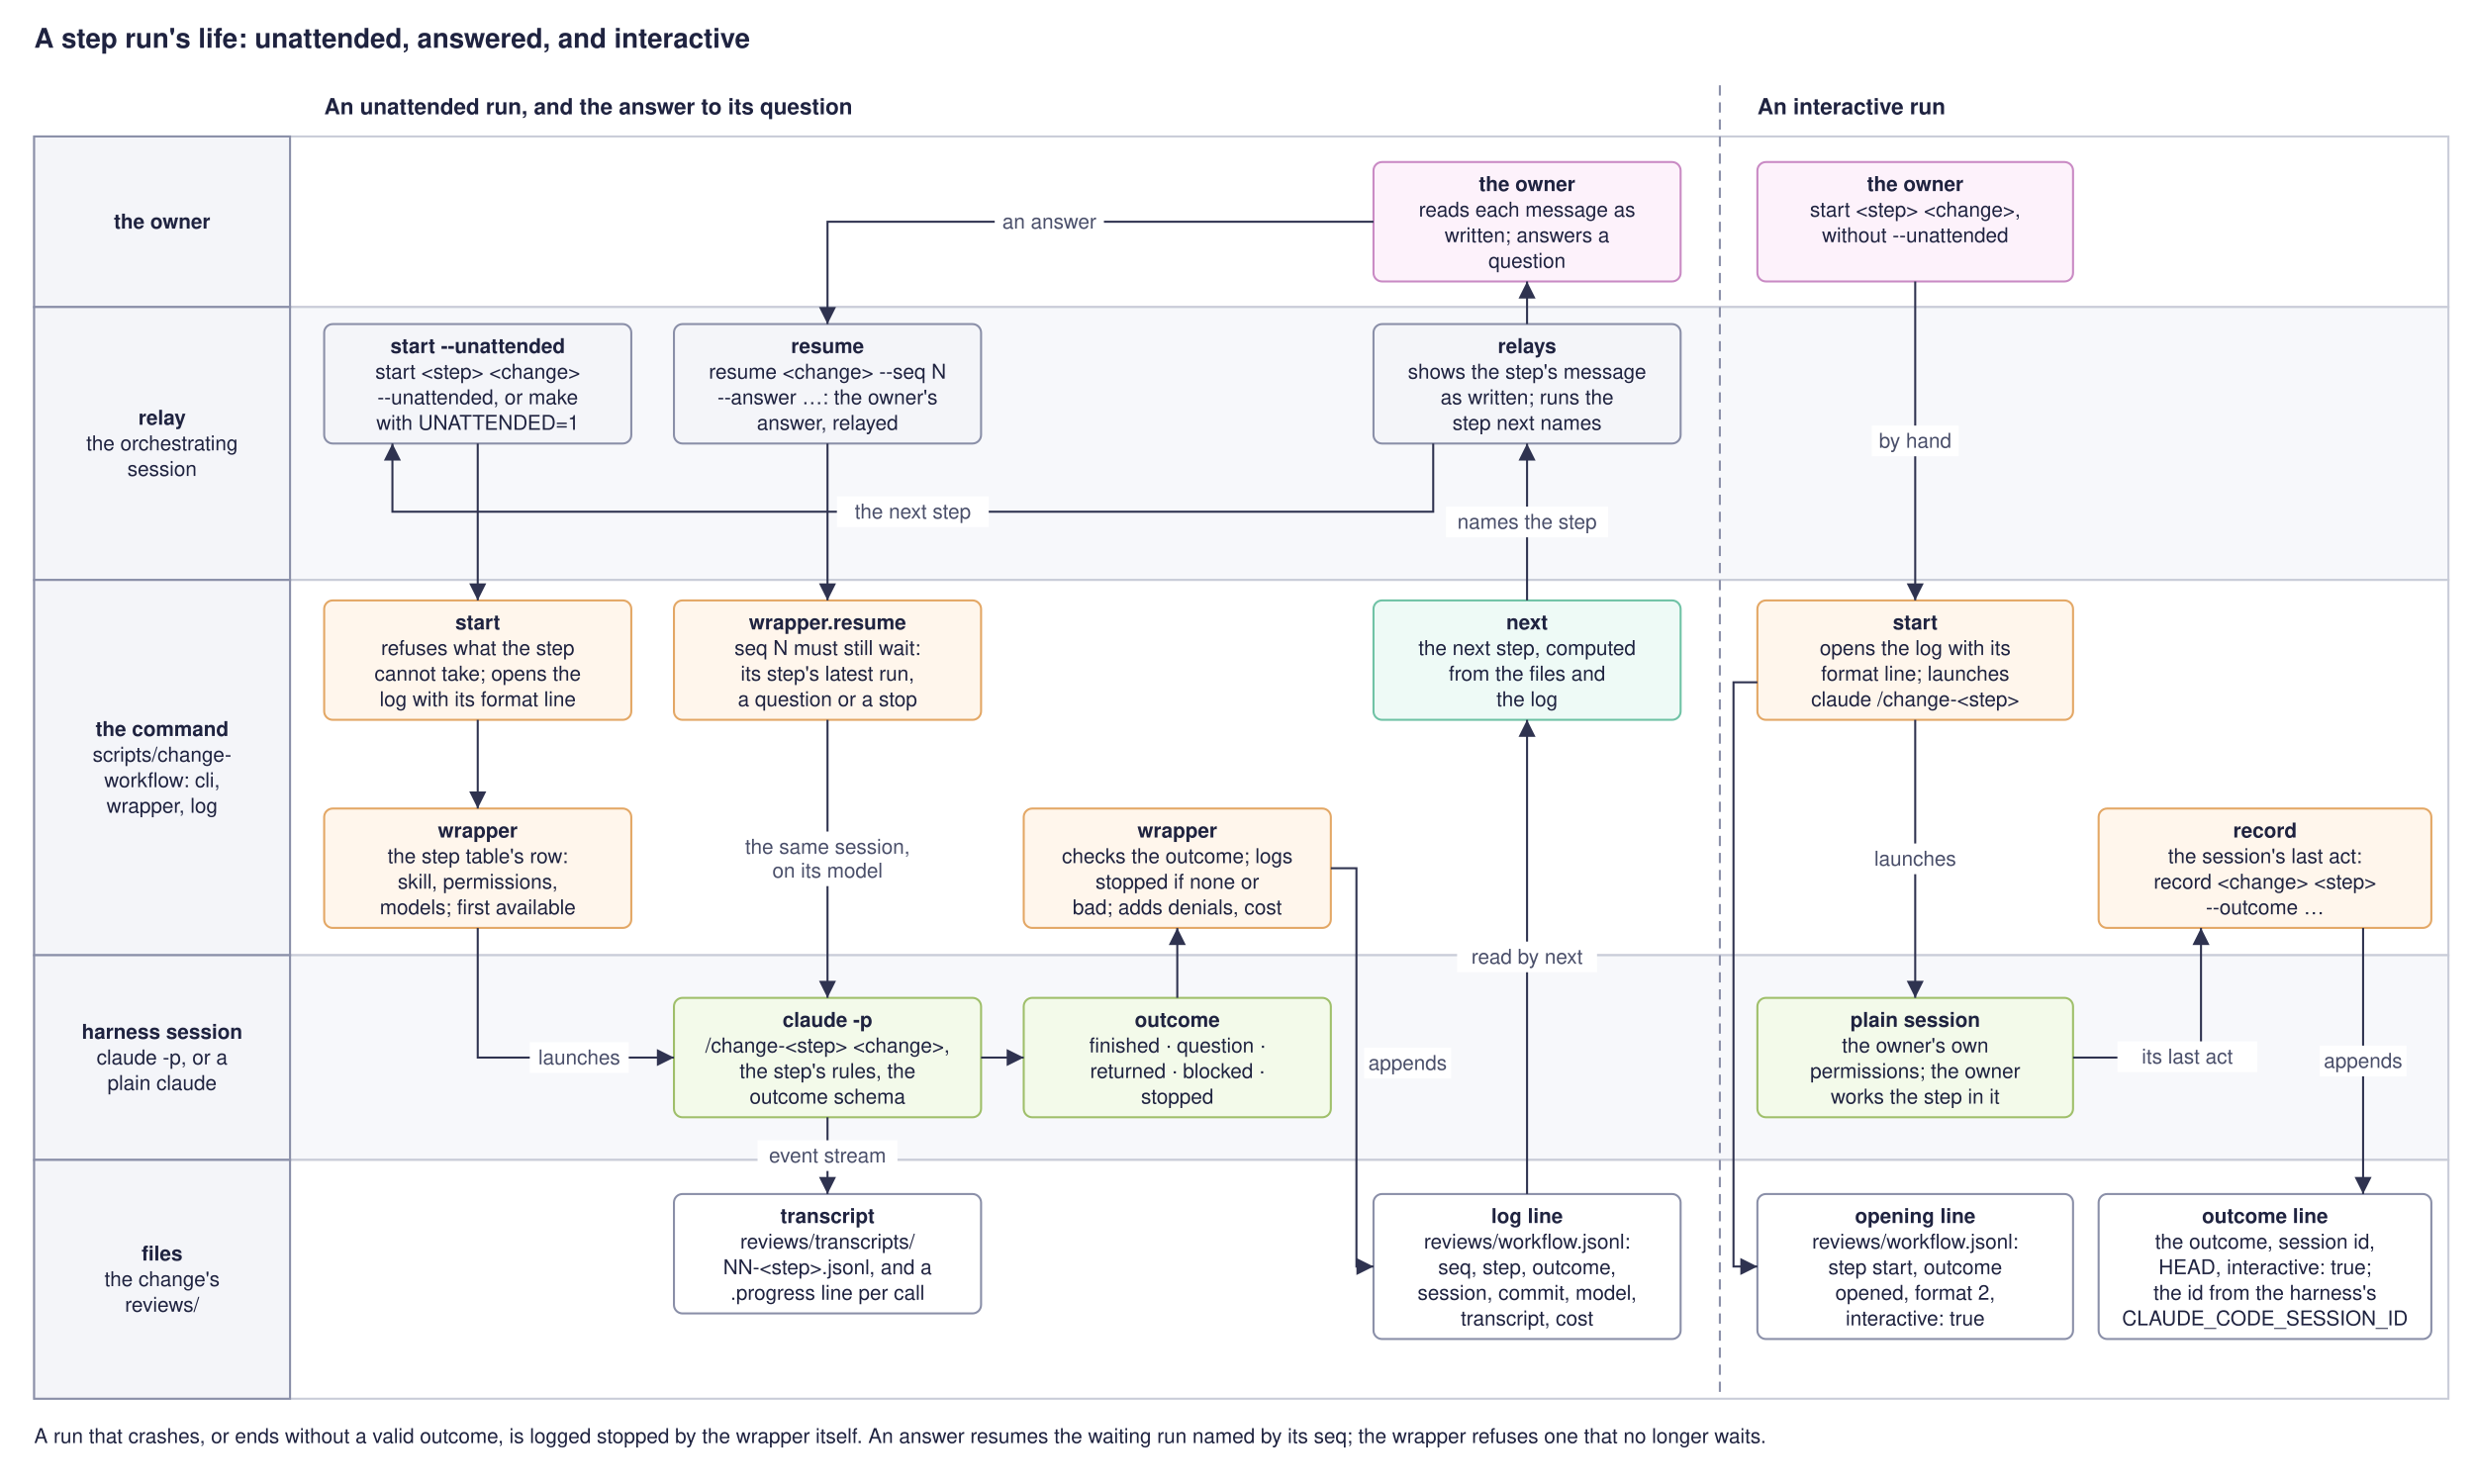
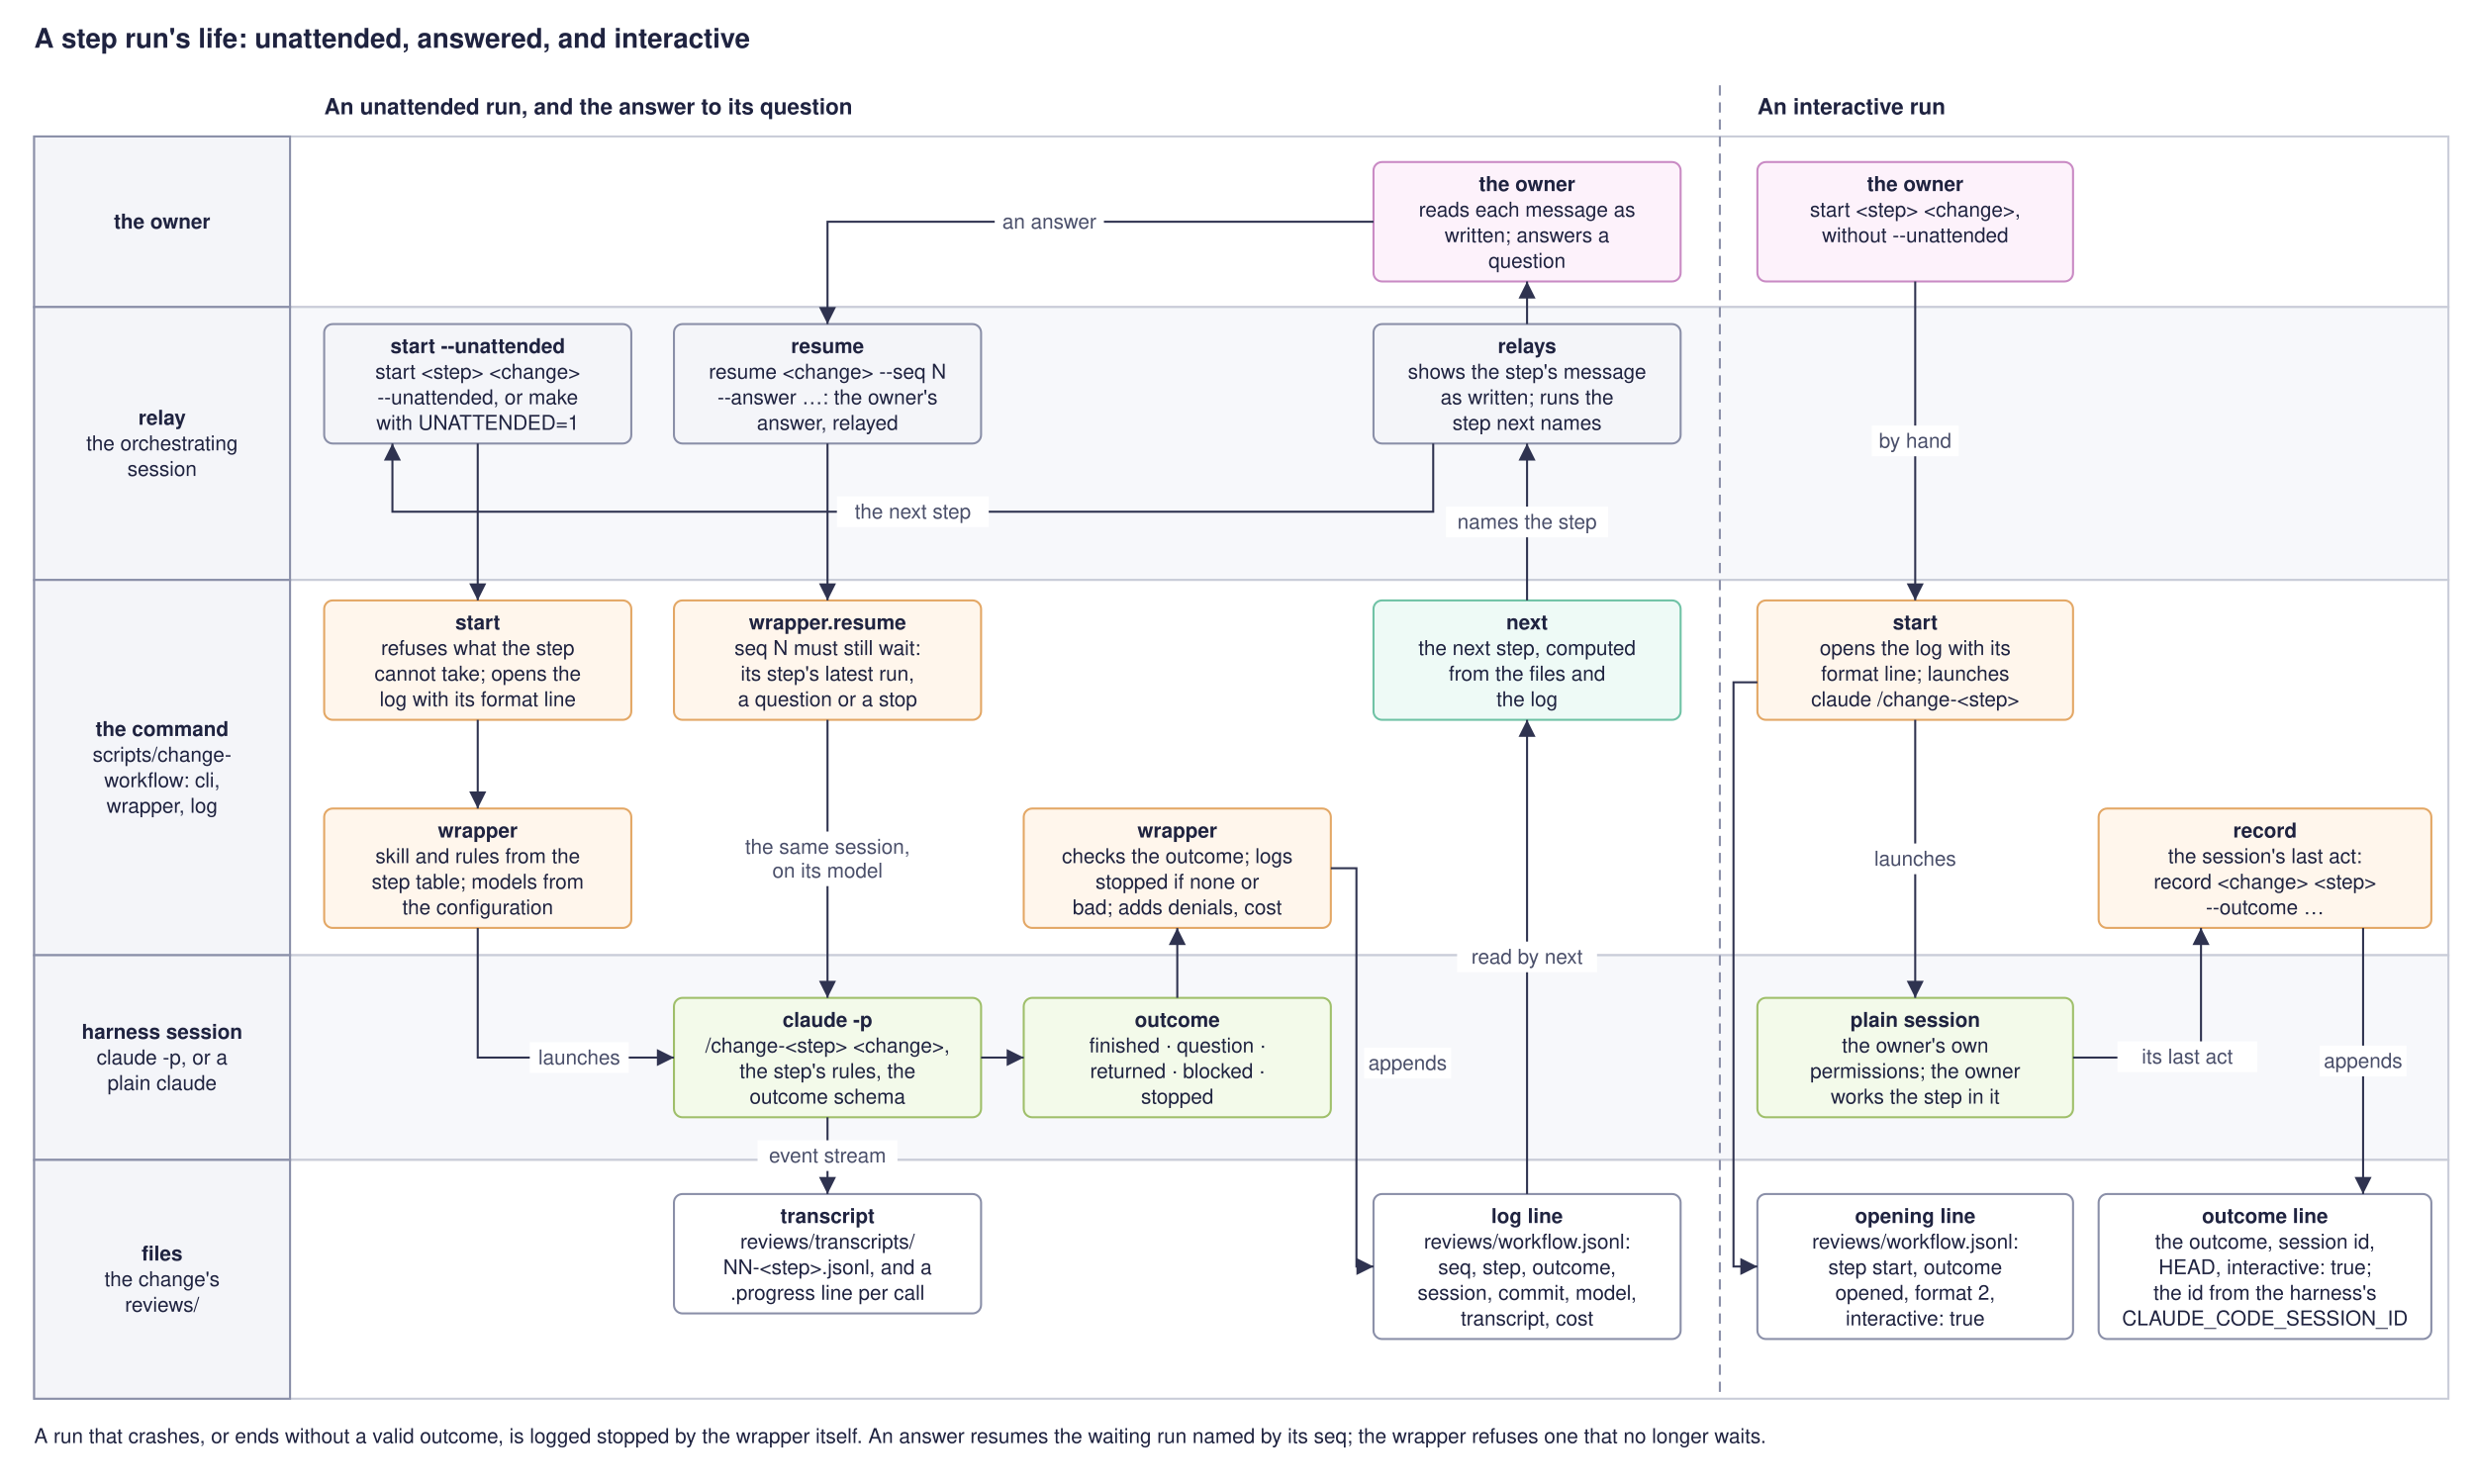
<svg xmlns="http://www.w3.org/2000/svg" width="1450" height="870" viewBox="0 0 1450 870">
  <defs>
    <marker id="arrow" viewBox="0 0 10 10" refX="10" refY="5" markerWidth="10" markerHeight="10" markerUnits="userSpaceOnUse" orient="auto-start-reverse">
      <path d="M0,0 L10,5 L0,10 z" fill="#2f3350" />
    </marker>
  </defs>
  <rect x="0" y="0" width="1450" height="870" fill="#ffffff" />
  <g stroke-width="1.2">
    <rect x="20" y="80" width="1415" height="100" fill="#ffffff" stroke="#c9ccd8" />
    <rect x="20" y="180" width="1415" height="160" fill="#f7f8fb" stroke="#c9ccd8" />
    <rect x="20" y="340" width="1415" height="220" fill="#ffffff" stroke="#c9ccd8" />
    <rect x="20" y="560" width="1415" height="120" fill="#f7f8fb" stroke="#c9ccd8" />
    <rect x="20" y="680" width="1415" height="140" fill="#ffffff" stroke="#c9ccd8" />
    <rect x="20" y="80" width="150" height="100" fill="#f4f5f9" stroke="#8a8fa8" />
    <rect x="20" y="180" width="150" height="160" fill="#f4f5f9" stroke="#8a8fa8" />
    <rect x="20" y="340" width="150" height="220" fill="#f4f5f9" stroke="#8a8fa8" />
    <rect x="20" y="560" width="150" height="120" fill="#f4f5f9" stroke="#8a8fa8" />
    <rect x="20" y="680" width="150" height="140" fill="#f4f5f9" stroke="#8a8fa8" />
    <rect x="805" y="95" width="180" height="70" rx="5" fill="#fdf2fb" stroke="#c98ac4" />
    <rect x="1030" y="95" width="185" height="70" rx="5" fill="#fdf2fb" stroke="#c98ac4" />
    <rect x="190" y="190" width="180" height="70" rx="5" fill="#f4f5f9" stroke="#8a8fa8" />
    <rect x="395" y="190" width="180" height="70" rx="5" fill="#f4f5f9" stroke="#8a8fa8" />
    <rect x="805" y="190" width="180" height="70" rx="5" fill="#f4f5f9" stroke="#8a8fa8" />
    <rect x="190" y="352" width="180" height="70" rx="5" fill="#fff6ec" stroke="#e3a765" />
    <rect x="190" y="474" width="180" height="70" rx="5" fill="#fff6ec" stroke="#e3a765" />
    <rect x="395" y="352" width="180" height="70" rx="5" fill="#fff6ec" stroke="#e3a765" />
    <rect x="600" y="474" width="180" height="70" rx="5" fill="#fff6ec" stroke="#e3a765" />
    <rect x="805" y="352" width="180" height="70" rx="5" fill="#eefaf6" stroke="#6fc2a5" />
    <rect x="1030" y="352" width="185" height="70" rx="5" fill="#fff6ec" stroke="#e3a765" />
    <rect x="1230" y="474" width="195" height="70" rx="5" fill="#fff6ec" stroke="#e3a765" />
    <rect x="395" y="585" width="180" height="70" rx="5" fill="#f3faea" stroke="#9fbf6a" />
    <rect x="600" y="585" width="180" height="70" rx="5" fill="#f3faea" stroke="#9fbf6a" />
    <rect x="1030" y="585" width="185" height="70" rx="5" fill="#f3faea" stroke="#9fbf6a" />
    <rect x="395" y="700" width="180" height="70" rx="5" fill="#ffffff" stroke="#8a8fa8" />
    <rect x="805" y="700" width="180" height="85" rx="5" fill="#ffffff" stroke="#8a8fa8" />
    <rect x="1030" y="700" width="185" height="85" rx="5" fill="#ffffff" stroke="#8a8fa8" />
    <rect x="1230" y="700" width="195" height="85" rx="5" fill="#ffffff" stroke="#8a8fa8" />
  </g>
  <g fill="none" stroke="#2f3350" stroke-width="1.2">
    <polyline points="280,260 280,352" marker-end="url(#arrow)" />
    <polyline points="280,422 280,474" marker-end="url(#arrow)" />
    <polyline points="280,544 280,620 395,620" marker-end="url(#arrow)" />
    <polyline points="805,130 485,130 485,190" marker-end="url(#arrow)" />
    <polyline points="485,260 485,352" marker-end="url(#arrow)" />
    <polyline points="485,422 485,585" marker-end="url(#arrow)" />
    <polyline points="575,620 600,620" marker-end="url(#arrow)" />
    <polyline points="485,655 485,700" marker-end="url(#arrow)" />
    <polyline points="690,585 690,544" marker-end="url(#arrow)" />
    <polyline points="780,509 795,509 795,742.5 805,742.5" marker-end="url(#arrow)" />
    <polyline points="895,700 895,422" marker-end="url(#arrow)" />
    <polyline points="895,352 895,260" marker-end="url(#arrow)" />
    <polyline points="895,190 895,165" marker-end="url(#arrow)" />
    <polyline points="840,260 840,300 230,300 230,260" marker-end="url(#arrow)" />
    <polyline points="1122.5,165 1122.5,352" marker-end="url(#arrow)" />
    <polyline points="1030,400 1016,400 1016,742.5 1030,742.5" marker-end="url(#arrow)" />
    <polyline points="1122.5,422 1122.5,585" marker-end="url(#arrow)" />
    <polyline points="1215,620 1290,620 1290,544" marker-end="url(#arrow)" />
    <polyline points="1385,544 1385,700" marker-end="url(#arrow)" />
    <polyline points="1008,50 1008,820" stroke="#8a8fa8" stroke-dasharray="6 4" />
  </g>
  <g font-family="-apple-system, BlinkMacSystemFont, 'Segoe UI', Helvetica, Arial, sans-serif" fill="#1f2340">
    <text x="20" y="28" font-size="16" font-weight="bold">A step run's life: unattended, answered, and interactive</text>
    <text x="190" y="67" font-size="13" font-weight="bold">An unattended run, and the answer to its question</text>
    <text x="1030" y="67" font-size="13" font-weight="bold">An interactive run</text>
    <text x="20" y="846" font-size="12">A run that crashes, or ends without a valid outcome, is logged stopped by the wrapper itself. An answer resumes the waiting run named by its seq; the wrapper refuses one that no longer waits.</text>
  </g>
  <g font-family="-apple-system, BlinkMacSystemFont, 'Segoe UI', Helvetica, Arial, sans-serif" font-size="12" fill="#1f2340" text-anchor="middle">
    <text x="95" y="134" font-weight="bold">the owner</text>
    <text x="95" y="249" font-weight="bold">relay</text>
    <text x="95" y="264">the orchestrating</text>
    <text x="95" y="279">session</text>
    <text x="95" y="431.5" font-weight="bold">the command</text>
    <text x="95" y="446.5">scripts/change-</text>
    <text x="95" y="461.5">workflow: cli,</text>
    <text x="95" y="476.5">wrapper, log</text>
    <text x="95" y="609" font-weight="bold">harness session</text>
    <text x="95" y="624">claude -p, or a</text>
    <text x="95" y="639">plain claude</text>
    <text x="95" y="739" font-weight="bold">files</text>
    <text x="95" y="754">the change's</text>
    <text x="95" y="769">reviews/</text>
    <text x="895" y="112" font-weight="bold">the owner</text>
    <text x="895" y="127">reads each message as</text>
    <text x="895" y="142">written; answers a</text>
    <text x="895" y="157">question</text>
    <text x="1122.5" y="112" font-weight="bold">the owner</text>
    <text x="1122.5" y="127">start &lt;step&gt; &lt;change&gt;,</text>
    <text x="1122.5" y="142">without --unattended</text>
    <text x="280" y="207" font-weight="bold">start --unattended</text>
    <text x="280" y="222">start &lt;step&gt; &lt;change&gt;</text>
    <text x="280" y="237">--unattended, or make</text>
    <text x="280" y="252">with UNATTENDED=1</text>
    <text x="485" y="207" font-weight="bold">resume</text>
    <text x="485" y="222">resume &lt;change&gt; --seq N</text>
    <text x="485" y="237">--answer …: the owner's</text>
    <text x="485" y="252">answer, relayed</text>
    <text x="895" y="207" font-weight="bold">relays</text>
    <text x="895" y="222">shows the step's message</text>
    <text x="895" y="237">as written; runs the</text>
    <text x="895" y="252">step next names</text>
    <text x="280" y="369" font-weight="bold">start</text>
    <text x="280" y="384">refuses what the step</text>
    <text x="280" y="399">cannot take; opens the</text>
    <text x="280" y="414">log with its format line</text>
    <text x="485" y="369" font-weight="bold">wrapper.resume</text>
    <text x="485" y="384">seq N must still wait:</text>
    <text x="485" y="399">its step's latest run,</text>
    <text x="485" y="414">a question or a stop</text>
    <text x="895" y="369" font-weight="bold">next</text>
    <text x="895" y="384">the next step, computed</text>
    <text x="895" y="399">from the files and</text>
    <text x="895" y="414">the log</text>
    <text x="1122.5" y="369" font-weight="bold">start</text>
    <text x="1122.5" y="384">opens the log with its</text>
    <text x="1122.5" y="399">format line; launches</text>
    <text x="1122.5" y="414">claude /change-&lt;step&gt;</text>
    <text x="280" y="491" font-weight="bold">wrapper</text>
-     <text x="280" y="506">the step table's row:</text>
-     <text x="280" y="521">skill, permissions,</text>
-     <text x="280" y="536">models; first available</text>
+     <text x="280" y="506">skill and rules from the</text>
+     <text x="280" y="521">step table; models from</text>
+     <text x="280" y="536">the configuration</text>
    <text x="690" y="491" font-weight="bold">wrapper</text>
    <text x="690" y="506">checks the outcome; logs</text>
    <text x="690" y="521">stopped if none or</text>
    <text x="690" y="536">bad; adds denials, cost</text>
    <text x="1327.5" y="491" font-weight="bold">record</text>
    <text x="1327.5" y="506">the session's last act:</text>
    <text x="1327.5" y="521">record &lt;change&gt; &lt;step&gt;</text>
    <text x="1327.5" y="536">--outcome …</text>
    <text x="485" y="602" font-weight="bold">claude -p</text>
    <text x="485" y="617">/change-&lt;step&gt; &lt;change&gt;,</text>
    <text x="485" y="632">the step's rules, the</text>
    <text x="485" y="647">outcome schema</text>
    <text x="690" y="602" font-weight="bold">outcome</text>
    <text x="690" y="617">finished · question ·</text>
    <text x="690" y="632">returned · blocked ·</text>
    <text x="690" y="647">stopped</text>
    <text x="1122.5" y="602" font-weight="bold">plain session</text>
    <text x="1122.5" y="617">the owner's own</text>
    <text x="1122.5" y="632">permissions; the owner</text>
    <text x="1122.5" y="647">works the step in it</text>
    <text x="485" y="717" font-weight="bold">transcript</text>
    <text x="485" y="732">reviews/transcripts/</text>
    <text x="485" y="747">NN-&lt;step&gt;.jsonl, and a</text>
    <text x="485" y="762">.progress line per call</text>
    <text x="895" y="717" font-weight="bold">log line</text>
    <text x="895" y="732">reviews/workflow.jsonl:</text>
    <text x="895" y="747">seq, step, outcome,</text>
    <text x="895" y="762">session, commit, model,</text>
    <text x="895" y="777">transcript, cost</text>
    <text x="1122.5" y="717" font-weight="bold">opening line</text>
    <text x="1122.5" y="732">reviews/workflow.jsonl:</text>
    <text x="1122.5" y="747">step start, outcome</text>
    <text x="1122.5" y="762">opened, format 2,</text>
    <text x="1122.5" y="777">interactive: true</text>
    <text x="1327.5" y="717" font-weight="bold">outcome line</text>
    <text x="1327.5" y="732">the outcome, session id,</text>
    <text x="1327.5" y="747">HEAD, interactive: true;</text>
    <text x="1327.5" y="762">the id from the harness's</text>
    <text x="1327.5" y="777">CLAUDE_CODE_SESSION_ID</text>
  </g>
  <g font-family="-apple-system, BlinkMacSystemFont, 'Segoe UI', Helvetica, Arial, sans-serif" font-size="12" fill="#4a4f6a" text-anchor="middle">
    <rect x="310.5" y="611" width="58" height="18" fill="#ffffff" />
    <text x="339.5" y="624">launches</text>
    <rect x="583" y="121" width="64" height="18" fill="#ffffff" />
    <text x="615" y="134">an answer</text>
    <rect x="428.5" y="487.5" width="113" height="32" fill="#ffffff" />
    <text x="485" y="500.5">the same session,</text>
    <text x="485" y="514.5">on its model</text>
    <rect x="444" y="668.5" width="82" height="18" fill="#ffffff" />
    <text x="485" y="681.5">event stream</text>
    <rect x="799.5" y="614.25" width="51" height="18" fill="#ffffff" />
    <text x="825" y="627.25">appends</text>
    <rect x="854" y="552" width="82" height="18" fill="#ffffff" />
    <text x="895" y="565">read by next</text>
    <rect x="847.5" y="297" width="95" height="18" fill="#ffffff" />
    <text x="895" y="310">names the step</text>
    <rect x="490.5" y="291" width="89" height="18" fill="#ffffff" />
    <text x="535" y="304">the next step</text>
    <rect x="1097" y="249.5" width="51" height="18" fill="#ffffff" />
    <text x="1122.5" y="262.5">by hand</text>
    <rect x="1093.5" y="494.5" width="58" height="18" fill="#ffffff" />
    <text x="1122.5" y="507.5">launches</text>
    <rect x="1241" y="610.5" width="82" height="18" fill="#ffffff" />
    <text x="1282" y="623.5">its last act</text>
    <rect x="1359.5" y="613" width="51" height="18" fill="#ffffff" />
    <text x="1385" y="626">appends</text>
  </g>
</svg>
